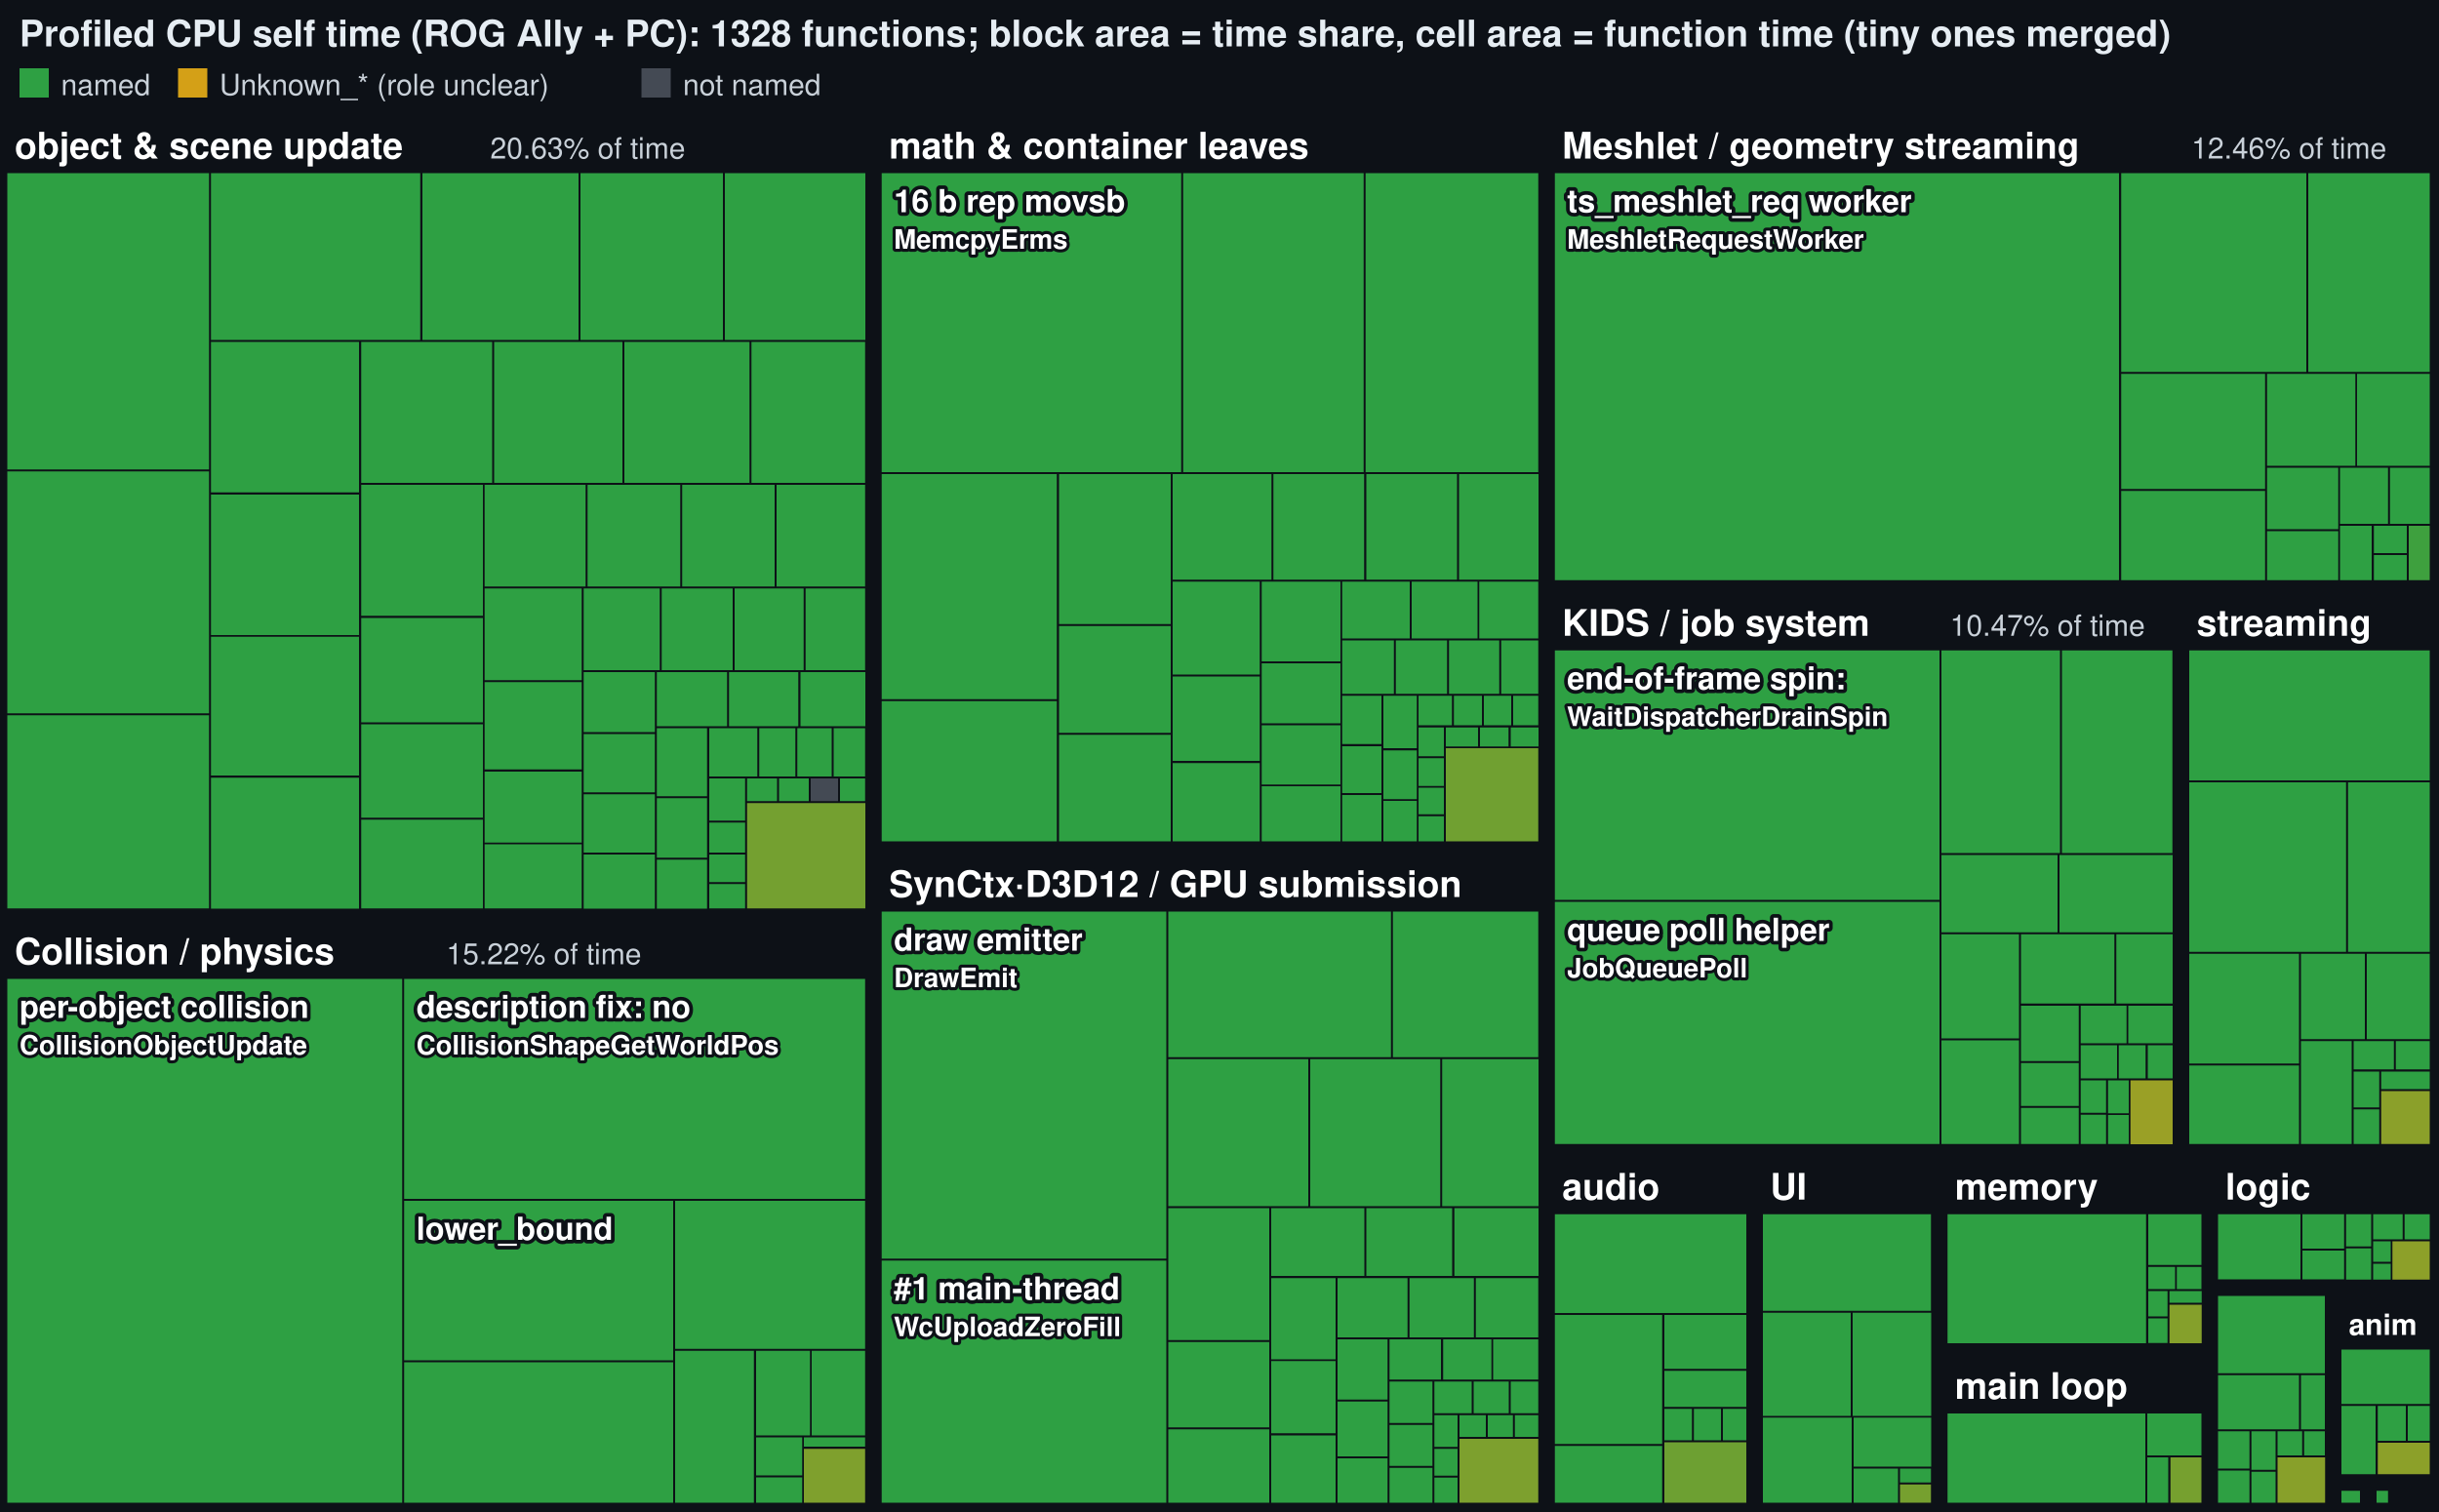
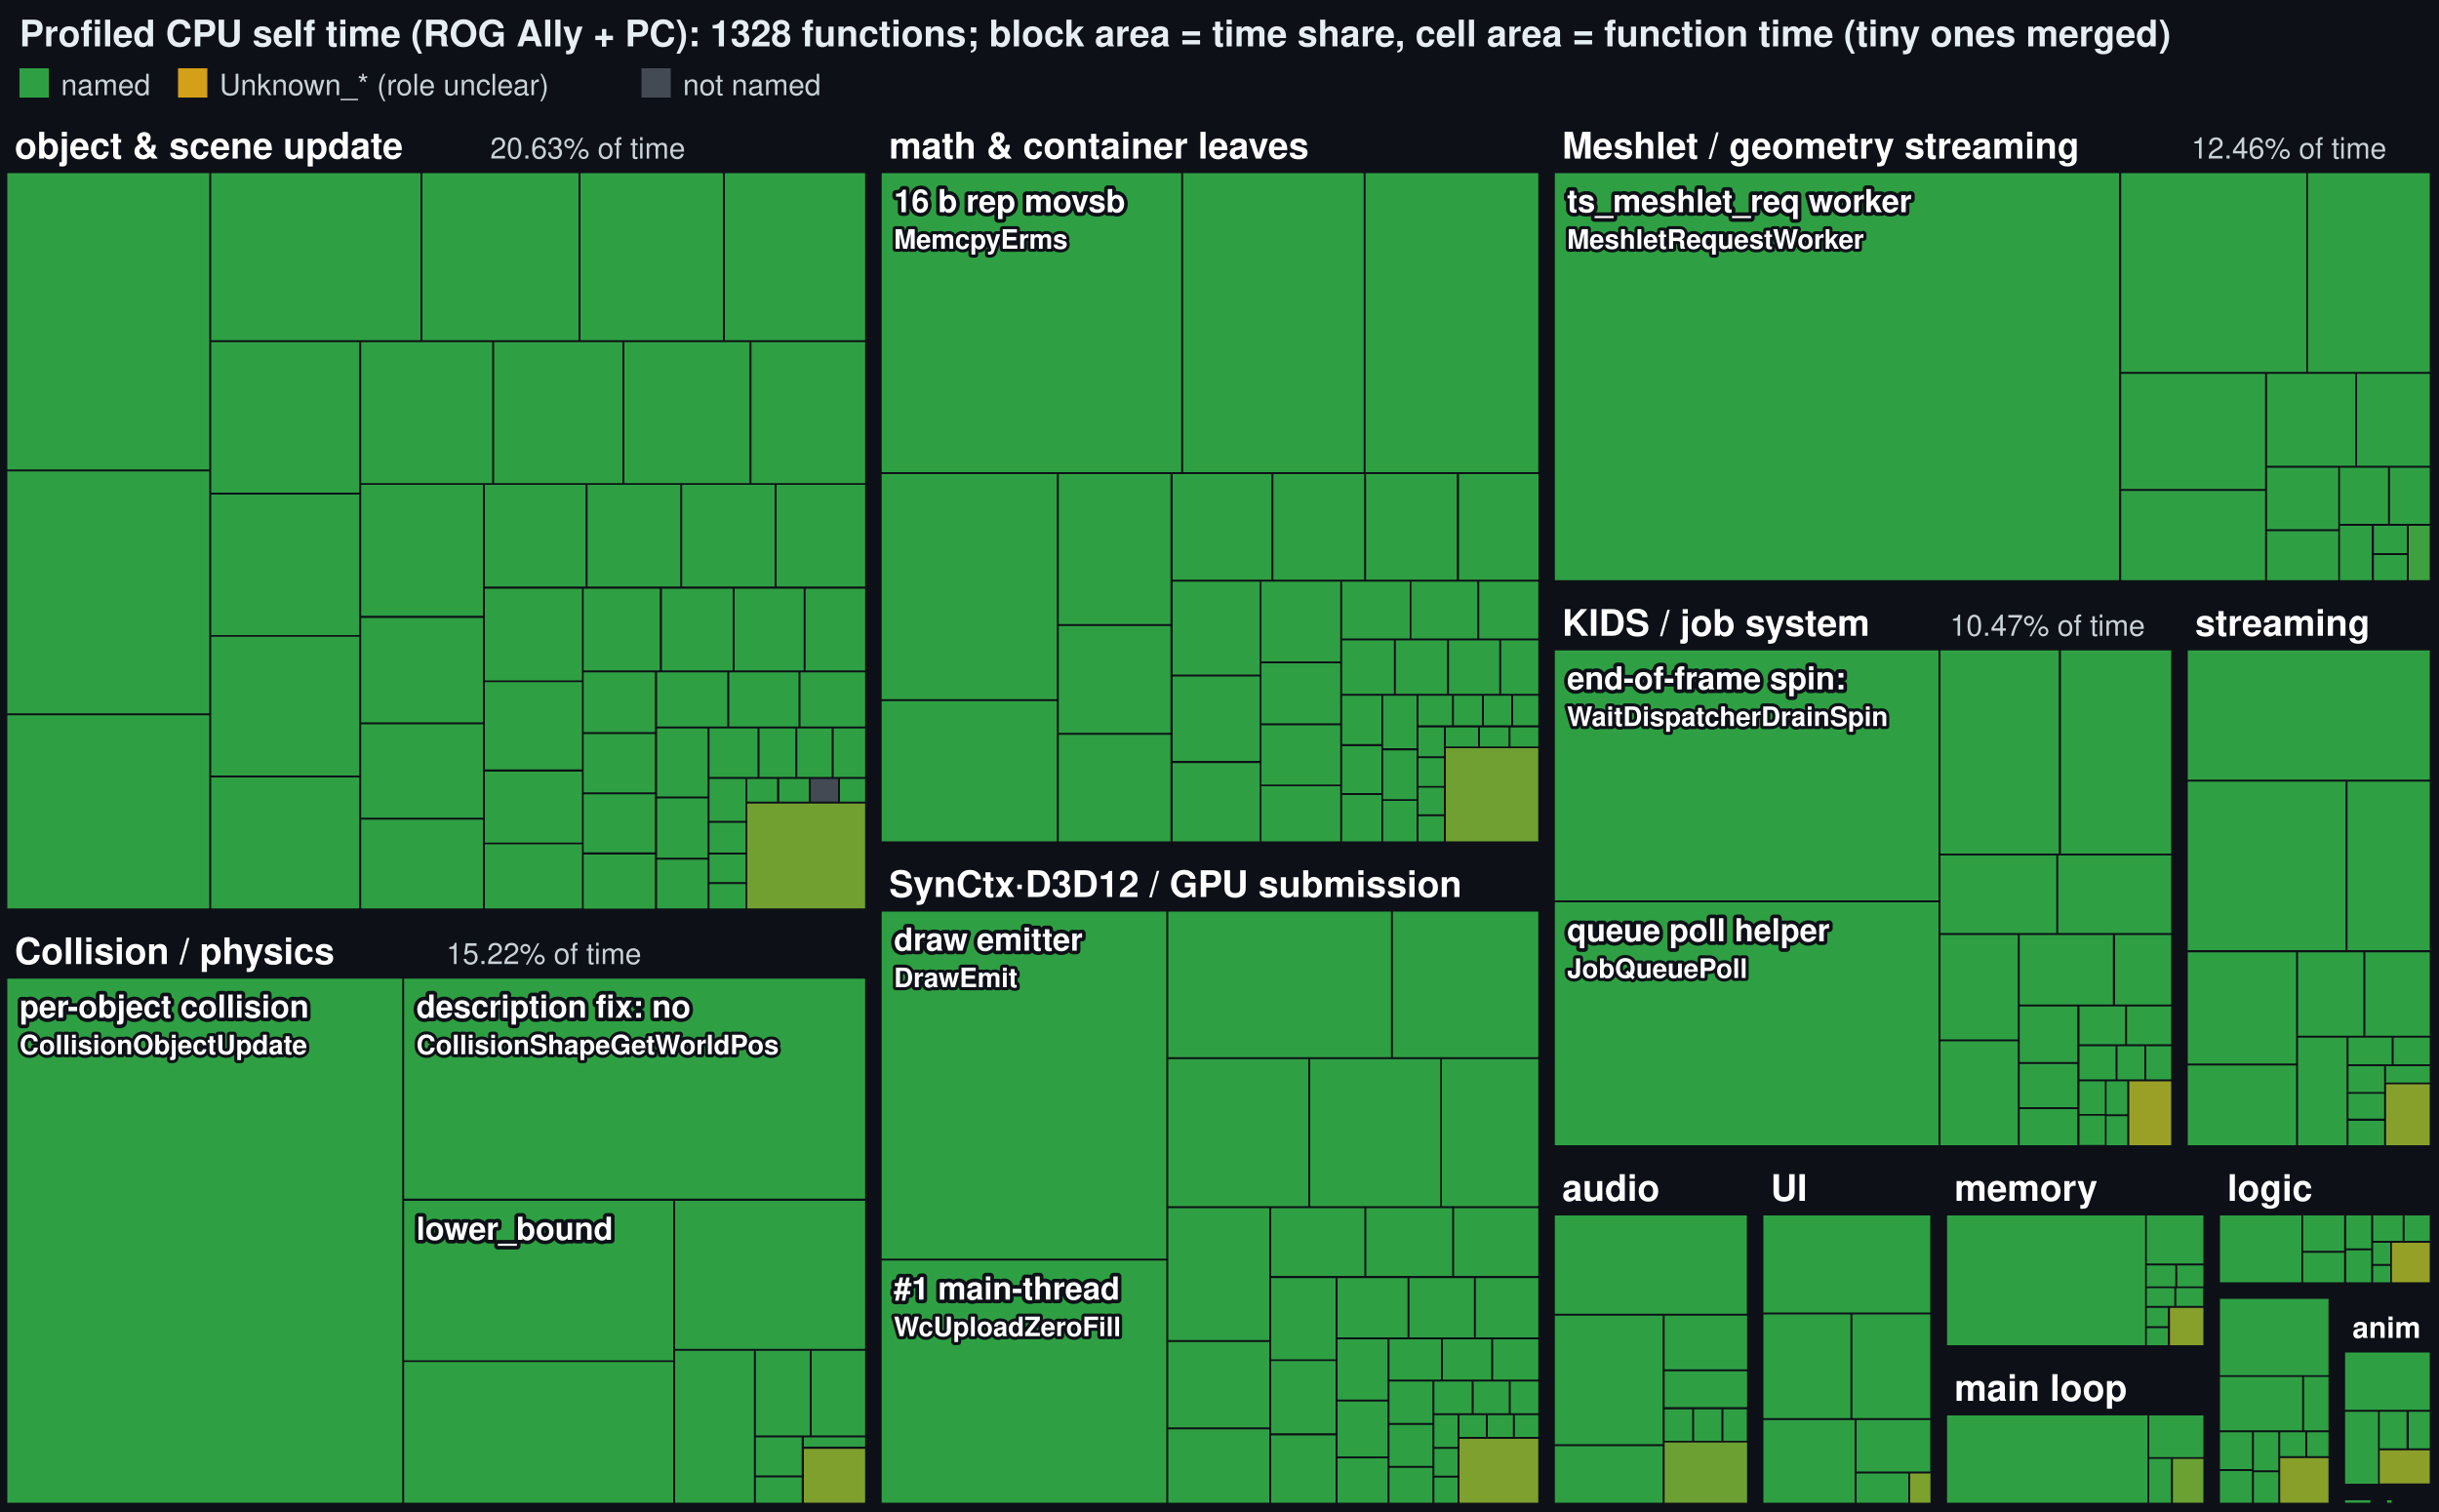
<svg xmlns="http://www.w3.org/2000/svg" viewBox="0 0 1000 620" style="width:100%;height:auto" font-family="Segoe UI,Helvetica,Arial,sans-serif">
  <rect width="100%" height="100%" fill="#0d1117" />
  <text x="8" y="19" fill="#e6edf3" font-size="15" font-weight="700">Profiled CPU self time (ROG Ally + PC): 1328 functions; block area = time share, cell area = function time (tiny ones merged)</text>
  <rect x="8" y="28" width="12" height="12" fill="#2ea043" />
  <text x="25" y="39" fill="#c9d1d9" font-size="12">named</text>
  <rect x="73" y="28" width="12" height="12" fill="#d4a017" />
  <text x="90" y="39" fill="#c9d1d9" font-size="12">Unknown_* (role unclear)</text>
  <rect x="263" y="28" width="12" height="12" fill="#444a54" />
  <text x="280" y="39" fill="#c9d1d9" font-size="12">not named</text>
  <rect x="637.5" y="71.0" width="231.3" height="166.9" fill="#2ea043" />
  <text x="642.5" y="87.0" fill="#fff" font-size="13" font-weight="600" stroke="#0d1117" stroke-width="3" stroke-linejoin="round" paint-order="stroke">ts_meshlet_req worker</text>
  <text x="642.5" y="102.0" fill="#fff" font-size="11" font-weight="600" stroke="#0d1117" stroke-width="2.5" stroke-linejoin="round" paint-order="stroke">MeshletRequestWorker</text>
  <rect x="869.7" y="71.0" width="75.9" height="81.5" fill="#2ea043" />
-   <rect x="946.4" y="71.0" width="49.8" height="81.5" fill="#2ea043" />
+   <rect x="946.3" y="71.0" width="49.9" height="81.5" fill="#2ea043" />
  <rect x="869.7" y="153.3" width="59.0" height="47.2" fill="#2ea043" />
  <rect x="869.7" y="201.3" width="59.0" height="36.6" fill="#2ea043" />
  <rect x="929.5" y="153.3" width="36.2" height="37.7" fill="#2ea043" />
  <rect x="966.4" y="153.3" width="29.8" height="37.7" fill="#2ea043" />
  <rect x="929.5" y="191.8" width="29.2" height="25.2" fill="#2ea043" />
  <rect x="929.5" y="217.8" width="29.2" height="20.1" fill="#2ea043" />
  <rect x="959.4" y="191.8" width="19.7" height="23.0" fill="#2ea043" />
  <rect x="979.9" y="191.8" width="16.3" height="23.0" fill="#2ea043" />
  <rect x="959.4" y="215.6" width="13.0" height="22.3" fill="#2ea043" />
  <rect x="973.3" y="215.6" width="13.5" height="11.2" fill="#2ea043" />
  <rect x="973.3" y="227.6" width="13.5" height="10.3" fill="#2ea043" />
  <rect x="987.6" y="215.6" width="8.6" height="22.3" fill="#3ea03e" />
  <text x="640.5" y="65.0" fill="#fff" font-size="15" font-weight="700" stroke="#0d1117" stroke-width="3" stroke-linejoin="round" paint-order="stroke">Meshlet / geometry streaming</text>
  <text x="898.5" y="65.0" fill="#c9d1d9" font-size="12" font-weight="400" stroke="#0d1117" stroke-width="3" stroke-linejoin="round" paint-order="stroke">12.46% of time</text>
-   <rect x="3.0" y="401.4" width="161.9" height="214.8" fill="#2ea043" />
-   <text x="8.0" y="417.4" fill="#fff" font-size="13" font-weight="600" stroke="#0d1117" stroke-width="3" stroke-linejoin="round" paint-order="stroke">per-object collision</text>
-   <text x="8.0" y="432.4" fill="#fff" font-size="11" font-weight="600" stroke="#0d1117" stroke-width="2.5" stroke-linejoin="round" paint-order="stroke">CollisionObjectUpdate</text>
-   <rect x="165.7" y="401.4" width="189.0" height="90.2" fill="#2ea043" />
-   <text x="170.7" y="417.4" fill="#fff" font-size="13" font-weight="600" stroke="#0d1117" stroke-width="3" stroke-linejoin="round" paint-order="stroke">description fix: no</text>
-   <text x="170.7" y="432.4" fill="#fff" font-size="11" font-weight="600" stroke="#0d1117" stroke-width="2.5" stroke-linejoin="round" paint-order="stroke">CollisionShapeGetWorldPos</text>
+   <rect x="3.0" y="401.3" width="161.9" height="214.9" fill="#2ea043" />
+   <text x="8.0" y="417.3" fill="#fff" font-size="13" font-weight="600" stroke="#0d1117" stroke-width="3" stroke-linejoin="round" paint-order="stroke">per-object collision</text>
+   <text x="8.0" y="432.3" fill="#fff" font-size="11" font-weight="600" stroke="#0d1117" stroke-width="2.5" stroke-linejoin="round" paint-order="stroke">CollisionObjectUpdate</text>
+   <rect x="165.7" y="401.3" width="189.0" height="90.2" fill="#2ea043" />
+   <text x="170.7" y="417.3" fill="#fff" font-size="13" font-weight="600" stroke="#0d1117" stroke-width="3" stroke-linejoin="round" paint-order="stroke">description fix: no</text>
+   <text x="170.7" y="432.3" fill="#fff" font-size="11" font-weight="600" stroke="#0d1117" stroke-width="2.5" stroke-linejoin="round" paint-order="stroke">CollisionShapeGetWorldPos</text>
  <rect x="165.7" y="492.4" width="110.3" height="65.4" fill="#2ea043" />
  <text x="170.7" y="508.4" fill="#fff" font-size="13" font-weight="600" stroke="#0d1117" stroke-width="3" stroke-linejoin="round" paint-order="stroke">lower_bound</text>
-   <rect x="165.7" y="558.6" width="110.3" height="57.6" fill="#2ea043" />
+   <rect x="165.7" y="558.5" width="110.3" height="57.7" fill="#2ea043" />
  <rect x="276.8" y="492.4" width="77.9" height="60.7" fill="#2ea043" />
  <rect x="276.8" y="553.9" width="32.3" height="62.3" fill="#2ea043" />
-   <rect x="310.0" y="553.9" width="22.1" height="34.7" fill="#2ea043" />
+   <rect x="309.9" y="553.9" width="22.1" height="34.7" fill="#2ea043" />
  <rect x="332.8" y="553.9" width="21.9" height="34.7" fill="#2ea043" />
-   <rect x="310.0" y="589.4" width="18.9" height="15.6" fill="#2ea043" />
-   <rect x="310.0" y="605.8" width="18.9" height="10.4" fill="#2ea043" />
+   <rect x="309.9" y="589.4" width="18.8" height="15.6" fill="#2ea043" />
+   <rect x="309.9" y="605.8" width="18.8" height="10.4" fill="#2ea043" />
  <rect x="329.6" y="589.4" width="25.1" height="3.8" fill="#2ea043" />
  <rect x="329.6" y="594.1" width="25.1" height="22.1" fill="#7fa02d" />
-   <text x="6.0" y="395.4" fill="#fff" font-size="15" font-weight="700" stroke="#0d1117" stroke-width="3" stroke-linejoin="round" paint-order="stroke">Collision / physics</text>
-   <text x="183.0" y="395.4" fill="#c9d1d9" font-size="12" font-weight="400" stroke="#0d1117" stroke-width="3" stroke-linejoin="round" paint-order="stroke">15.22% of time</text>
+   <text x="6.0" y="395.3" fill="#fff" font-size="15" font-weight="700" stroke="#0d1117" stroke-width="3" stroke-linejoin="round" paint-order="stroke">Collision / physics</text>
+   <text x="183.0" y="395.3" fill="#c9d1d9" font-size="12" font-weight="400" stroke="#0d1117" stroke-width="3" stroke-linejoin="round" paint-order="stroke">15.22% of time</text>
  <rect x="361.5" y="373.8" width="116.7" height="142.3" fill="#2ea043" />
  <text x="366.5" y="389.8" fill="#fff" font-size="13" font-weight="600" stroke="#0d1117" stroke-width="3" stroke-linejoin="round" paint-order="stroke">draw emitter</text>
  <text x="366.5" y="404.8" fill="#fff" font-size="11" font-weight="600" stroke="#0d1117" stroke-width="2.5" stroke-linejoin="round" paint-order="stroke">DrawEmit</text>
  <rect x="361.5" y="516.9" width="116.7" height="99.3" fill="#2ea043" />
  <text x="366.5" y="532.9" fill="#fff" font-size="13" font-weight="600" stroke="#0d1117" stroke-width="3" stroke-linejoin="round" paint-order="stroke">#1 main-thread</text>
  <text x="366.5" y="547.9" fill="#fff" font-size="11" font-weight="600" stroke="#0d1117" stroke-width="2.5" stroke-linejoin="round" paint-order="stroke">WcUploadZeroFill</text>
  <rect x="479.0" y="373.8" width="91.3" height="59.7" fill="#2ea043" />
  <rect x="571.1" y="373.8" width="59.6" height="59.7" fill="#2ea043" />
  <rect x="479.0" y="434.3" width="57.4" height="60.3" fill="#2ea043" />
  <rect x="537.2" y="434.3" width="53.3" height="60.3" fill="#2ea043" />
-   <rect x="591.3" y="434.3" width="39.5" height="60.3" fill="#2ea043" />
+   <rect x="591.2" y="434.3" width="39.5" height="60.3" fill="#2ea043" />
  <rect x="479.0" y="495.4" width="41.4" height="54.1" fill="#2ea043" />
  <rect x="479.0" y="550.3" width="41.4" height="35.0" fill="#2ea043" />
  <rect x="479.0" y="586.1" width="41.4" height="30.1" fill="#2ea043" />
  <rect x="521.2" y="495.4" width="38.2" height="27.8" fill="#2ea043" />
  <rect x="560.2" y="495.4" width="35.2" height="27.8" fill="#2ea043" />
-   <rect x="596.3" y="495.4" width="34.5" height="27.8" fill="#2ea043" />
+   <rect x="596.2" y="495.4" width="34.5" height="27.8" fill="#2ea043" />
  <rect x="521.2" y="524.1" width="26.4" height="33.3" fill="#2ea043" />
  <rect x="521.2" y="558.1" width="26.4" height="29.6" fill="#2ea043" />
  <rect x="521.2" y="588.6" width="26.4" height="27.6" fill="#2ea043" />
  <rect x="548.4" y="524.1" width="28.7" height="24.3" fill="#2ea043" />
  <rect x="577.9" y="524.1" width="26.4" height="24.3" fill="#2ea043" />
  <rect x="605.1" y="524.1" width="25.6" height="24.3" fill="#2ea043" />
  <rect x="548.4" y="549.2" width="20.5" height="24.7" fill="#2ea043" />
  <rect x="548.4" y="574.7" width="20.5" height="22.5" fill="#2ea043" />
  <rect x="548.4" y="598.0" width="20.5" height="18.2" fill="#2ea043" />
  <rect x="569.7" y="549.2" width="21.1" height="16.5" fill="#2ea043" />
-   <rect x="591.7" y="549.2" width="19.8" height="16.5" fill="#2ea043" />
+   <rect x="591.6" y="549.2" width="19.8" height="16.5" fill="#2ea043" />
  <rect x="612.2" y="549.2" width="18.5" height="16.5" fill="#2ea043" />
  <rect x="569.7" y="566.5" width="17.6" height="17.0" fill="#2ea043" />
  <rect x="569.7" y="584.3" width="17.6" height="16.8" fill="#2ea043" />
  <rect x="569.7" y="601.9" width="17.6" height="14.3" fill="#2ea043" />
  <rect x="588.1" y="566.5" width="15.3" height="13.0" fill="#2ea043" />
  <rect x="604.2" y="566.5" width="14.4" height="13.0" fill="#2ea043" />
  <rect x="619.4" y="566.5" width="11.3" height="13.0" fill="#2ea043" />
  <rect x="588.1" y="580.3" width="9.5" height="13.0" fill="#2ea043" />
  <rect x="588.1" y="594.1" width="9.5" height="11.0" fill="#2ea043" />
  <rect x="588.1" y="605.9" width="9.5" height="10.3" fill="#2ea043" />
  <rect x="598.4" y="580.3" width="10.8" height="8.9" fill="#2ea043" />
  <rect x="610.0" y="580.3" width="10.3" height="8.9" fill="#2ea043" />
  <rect x="621.1" y="580.3" width="9.6" height="8.9" fill="#2ea043" />
  <rect x="598.4" y="590.0" width="32.3" height="26.2" fill="#7da02e" />
  <text x="364.5" y="367.8" fill="#fff" font-size="15" font-weight="700" stroke="#0d1117" stroke-width="3" stroke-linejoin="round" paint-order="stroke">SynCtx·D3D12 / GPU submission</text>
-   <rect x="637.5" y="266.7" width="157.7" height="102.3" fill="#2ea043" />
+   <rect x="637.5" y="266.7" width="157.3" height="102.5" fill="#2ea043" />
  <text x="642.5" y="282.7" fill="#fff" font-size="13" font-weight="600" stroke="#0d1117" stroke-width="3" stroke-linejoin="round" paint-order="stroke">end-of-frame spin:</text>
  <text x="642.5" y="297.7" fill="#fff" font-size="11" font-weight="600" stroke="#0d1117" stroke-width="2.5" stroke-linejoin="round" paint-order="stroke">WaitDispatcherDrainSpin</text>
-   <rect x="637.5" y="369.8" width="157.7" height="99.3" fill="#2ea043" />
-   <text x="642.5" y="385.8" fill="#fff" font-size="13" font-weight="600" stroke="#0d1117" stroke-width="3" stroke-linejoin="round" paint-order="stroke">queue poll helper</text>
-   <text x="642.5" y="400.8" fill="#fff" font-size="11" font-weight="600" stroke="#0d1117" stroke-width="2.5" stroke-linejoin="round" paint-order="stroke">JobQueuePoll</text>
-   <rect x="796.0" y="266.7" width="48.6" height="83.1" fill="#2ea043" />
-   <rect x="845.4" y="266.7" width="45.3" height="83.1" fill="#2ea043" />
-   <rect x="796.0" y="350.6" width="47.6" height="31.7" fill="#2ea043" />
-   <rect x="844.4" y="350.6" width="46.4" height="31.7" fill="#2ea043" />
-   <rect x="796.0" y="383.1" width="31.8" height="42.7" fill="#2ea043" />
-   <rect x="796.0" y="426.6" width="31.8" height="42.5" fill="#2ea043" />
-   <rect x="828.6" y="383.1" width="38.3" height="28.4" fill="#2ea043" />
-   <rect x="867.7" y="383.1" width="23.1" height="28.4" fill="#2ea043" />
-   <rect x="828.6" y="412.4" width="23.7" height="22.7" fill="#2ea043" />
-   <rect x="828.6" y="435.9" width="23.7" height="17.6" fill="#2ea043" />
-   <rect x="828.6" y="454.3" width="23.7" height="14.8" fill="#2ea043" />
-   <rect x="853.1" y="412.4" width="18.8" height="15.4" fill="#2ea043" />
-   <rect x="872.6" y="412.4" width="18.2" height="15.4" fill="#2ea043" />
-   <rect x="853.1" y="428.6" width="14.9" height="13.6" fill="#2ea043" />
-   <rect x="868.7" y="428.6" width="11.0" height="13.6" fill="#2ea043" />
-   <rect x="880.6" y="428.6" width="10.2" height="13.6" fill="#2ea043" />
-   <rect x="853.1" y="443.0" width="10.4" height="13.3" fill="#2ea043" />
-   <rect x="853.1" y="457.1" width="10.4" height="12.0" fill="#2ea043" />
-   <rect x="864.3" y="443.0" width="8.5" height="13.5" fill="#2ea043" />
-   <rect x="864.3" y="457.2" width="8.5" height="11.9" fill="#2ea043" />
-   <rect x="873.5" y="443.0" width="17.3" height="26.2" fill="#9aa026" />
+   <rect x="637.5" y="370.0" width="157.3" height="99.6" fill="#2ea043" />
+   <text x="642.5" y="386.0" fill="#fff" font-size="13" font-weight="600" stroke="#0d1117" stroke-width="3" stroke-linejoin="round" paint-order="stroke">queue poll helper</text>
+   <text x="642.5" y="401.0" fill="#fff" font-size="11" font-weight="600" stroke="#0d1117" stroke-width="2.5" stroke-linejoin="round" paint-order="stroke">JobQueuePoll</text>
+   <rect x="795.6" y="266.7" width="48.5" height="83.3" fill="#2ea043" />
+   <rect x="845.0" y="266.7" width="45.2" height="83.3" fill="#2ea043" />
+   <rect x="795.6" y="350.8" width="47.5" height="31.8" fill="#2ea043" />
+   <rect x="843.9" y="350.8" width="46.3" height="31.8" fill="#2ea043" />
+   <rect x="795.6" y="383.4" width="31.7" height="42.8" fill="#2ea043" />
+   <rect x="795.6" y="427.0" width="31.7" height="42.6" fill="#2ea043" />
+   <rect x="828.1" y="383.4" width="38.2" height="28.5" fill="#2ea043" />
+   <rect x="867.2" y="383.4" width="23.0" height="28.5" fill="#2ea043" />
+   <rect x="828.1" y="412.7" width="23.6" height="22.8" fill="#2ea043" />
+   <rect x="828.1" y="436.3" width="23.6" height="17.7" fill="#2ea043" />
+   <rect x="828.1" y="454.8" width="23.6" height="14.8" fill="#2ea043" />
+   <rect x="852.6" y="412.7" width="18.7" height="15.5" fill="#2ea043" />
+   <rect x="872.1" y="412.7" width="18.1" height="15.5" fill="#2ea043" />
+   <rect x="852.6" y="429.0" width="14.8" height="13.6" fill="#2ea043" />
+   <rect x="868.2" y="429.0" width="11.0" height="13.6" fill="#2ea043" />
+   <rect x="880.0" y="429.0" width="10.2" height="13.6" fill="#2ea043" />
+   <rect x="852.6" y="443.4" width="10.4" height="13.4" fill="#2ea043" />
+   <rect x="852.6" y="457.5" width="10.4" height="12.0" fill="#2ea043" />
+   <rect x="863.7" y="443.4" width="8.5" height="13.5" fill="#2ea043" />
+   <rect x="863.7" y="457.7" width="8.5" height="11.9" fill="#2ea043" />
+   <rect x="873.0" y="443.4" width="17.2" height="26.2" fill="#9aa026" />
  <text x="640.5" y="260.7" fill="#fff" font-size="15" font-weight="700" stroke="#0d1117" stroke-width="3" stroke-linejoin="round" paint-order="stroke">KIDS / job system</text>
  <text x="799.5" y="260.7" fill="#c9d1d9" font-size="12" font-weight="400" stroke="#0d1117" stroke-width="3" stroke-linejoin="round" paint-order="stroke">10.47% of time</text>
  <rect x="361.5" y="71.0" width="122.8" height="122.6" fill="#2ea043" />
  <text x="366.5" y="87.0" fill="#fff" font-size="13" font-weight="600" stroke="#0d1117" stroke-width="3" stroke-linejoin="round" paint-order="stroke">16 b rep movsb</text>
  <text x="366.5" y="102.0" fill="#fff" font-size="11" font-weight="600" stroke="#0d1117" stroke-width="2.5" stroke-linejoin="round" paint-order="stroke">MemcpyErms</text>
  <rect x="485.1" y="71.0" width="74.0" height="122.6" fill="#2ea043" />
  <rect x="559.9" y="71.0" width="70.8" height="122.6" fill="#2ea043" />
  <rect x="361.5" y="194.4" width="71.8" height="92.3" fill="#2ea043" />
  <rect x="361.5" y="287.5" width="71.8" height="57.5" fill="#2ea043" />
-   <rect x="434.2" y="194.4" width="45.8" height="61.5" fill="#2ea043" />
-   <rect x="434.2" y="256.7" width="45.8" height="43.8" fill="#2ea043" />
-   <rect x="434.2" y="301.3" width="45.8" height="43.7" fill="#2ea043" />
+   <rect x="434.1" y="194.4" width="45.8" height="61.5" fill="#2ea043" />
+   <rect x="434.1" y="256.7" width="45.8" height="43.8" fill="#2ea043" />
+   <rect x="434.1" y="301.3" width="45.8" height="43.7" fill="#2ea043" />
  <rect x="480.8" y="194.4" width="40.5" height="43.3" fill="#2ea043" />
  <rect x="522.1" y="194.4" width="37.2" height="43.3" fill="#2ea043" />
-   <rect x="560.2" y="194.4" width="37.2" height="43.3" fill="#2ea043" />
+   <rect x="560.1" y="194.4" width="37.2" height="43.3" fill="#2ea043" />
  <rect x="598.2" y="194.4" width="32.6" height="43.3" fill="#2ea043" />
  <rect x="480.8" y="238.5" width="35.7" height="38.1" fill="#2ea043" />
  <rect x="480.8" y="277.4" width="35.7" height="34.6" fill="#2ea043" />
  <rect x="480.8" y="312.9" width="35.7" height="32.1" fill="#2ea043" />
-   <rect x="517.3" y="238.5" width="32.3" height="32.7" fill="#2ea043" />
-   <rect x="517.3" y="272.0" width="32.3" height="24.6" fill="#2ea043" />
-   <rect x="517.3" y="297.4" width="32.3" height="24.3" fill="#2ea043" />
-   <rect x="517.3" y="322.4" width="32.3" height="22.6" fill="#2ea043" />
+   <rect x="517.2" y="238.5" width="32.3" height="32.7" fill="#2ea043" />
+   <rect x="517.2" y="272.0" width="32.3" height="24.6" fill="#2ea043" />
+   <rect x="517.2" y="297.4" width="32.3" height="24.3" fill="#2ea043" />
+   <rect x="517.2" y="322.4" width="32.3" height="22.6" fill="#2ea043" />
  <rect x="550.3" y="238.5" width="27.7" height="23.3" fill="#2ea043" />
-   <rect x="578.8" y="238.5" width="27.0" height="23.3" fill="#2ea043" />
+   <rect x="578.7" y="238.5" width="27.0" height="23.3" fill="#2ea043" />
  <rect x="606.5" y="238.5" width="24.2" height="23.3" fill="#2ea043" />
  <rect x="550.3" y="262.6" width="21.2" height="21.9" fill="#2ea043" />
  <rect x="572.3" y="262.6" width="21.0" height="21.9" fill="#2ea043" />
  <rect x="594.1" y="262.6" width="20.6" height="21.9" fill="#2ea043" />
  <rect x="615.5" y="262.6" width="15.2" height="21.9" fill="#2ea043" />
  <rect x="550.3" y="285.3" width="16.1" height="19.8" fill="#2ea043" />
  <rect x="550.3" y="306.0" width="16.1" height="19.2" fill="#2ea043" />
  <rect x="550.3" y="326.0" width="16.1" height="19.0" fill="#2ea043" />
-   <rect x="567.2" y="285.3" width="13.7" height="21.5" fill="#2ea043" />
-   <rect x="567.2" y="307.7" width="13.7" height="20.0" fill="#2ea043" />
-   <rect x="567.2" y="328.4" width="13.7" height="16.6" fill="#2ea043" />
+   <rect x="567.1" y="285.3" width="13.7" height="21.5" fill="#2ea043" />
+   <rect x="567.1" y="307.7" width="13.7" height="20.0" fill="#2ea043" />
+   <rect x="567.1" y="328.4" width="13.7" height="16.6" fill="#2ea043" />
  <rect x="581.6" y="285.3" width="13.7" height="12.1" fill="#2ea043" />
  <rect x="596.1" y="285.3" width="11.5" height="12.1" fill="#2ea043" />
  <rect x="608.4" y="285.3" width="11.2" height="12.1" fill="#2ea043" />
  <rect x="620.4" y="285.3" width="10.3" height="12.1" fill="#2ea043" />
  <rect x="581.6" y="298.3" width="10.4" height="11.8" fill="#2ea043" />
  <rect x="581.6" y="310.9" width="10.4" height="11.4" fill="#2ea043" />
  <rect x="581.6" y="323.0" width="10.4" height="10.9" fill="#2ea043" />
  <rect x="581.6" y="334.7" width="10.4" height="10.3" fill="#2ea043" />
  <rect x="592.8" y="298.3" width="13.2" height="7.8" fill="#2ea043" />
  <rect x="606.8" y="298.3" width="11.7" height="7.8" fill="#2ea043" />
-   <rect x="619.4" y="298.3" width="11.4" height="7.8" fill="#2ea043" />
+   <rect x="619.3" y="298.3" width="11.4" height="7.8" fill="#2ea043" />
  <rect x="592.8" y="306.8" width="37.9" height="38.2" fill="#70a031" />
  <text x="364.5" y="65.0" fill="#fff" font-size="15" font-weight="700" stroke="#0d1117" stroke-width="3" stroke-linejoin="round" paint-order="stroke">math &amp; container leaves</text>
-   <rect x="3.0" y="71.0" width="82.7" height="121.5" fill="#2ea043" />
-   <rect x="3.0" y="193.3" width="82.7" height="99.2" fill="#2ea043" />
-   <rect x="3.0" y="293.3" width="82.7" height="79.2" fill="#2ea043" />
-   <rect x="86.5" y="71.0" width="85.8" height="68.4" fill="#2ea043" />
-   <rect x="173.2" y="71.0" width="64.0" height="68.4" fill="#2ea043" />
-   <rect x="238.0" y="71.0" width="58.4" height="68.4" fill="#2ea043" />
-   <rect x="297.2" y="71.0" width="57.6" height="68.4" fill="#2ea043" />
-   <rect x="86.5" y="140.2" width="60.7" height="61.7" fill="#2ea043" />
-   <rect x="86.5" y="202.8" width="60.7" height="57.6" fill="#2ea043" />
-   <rect x="86.5" y="261.1" width="60.7" height="56.9" fill="#2ea043" />
-   <rect x="86.5" y="318.9" width="60.7" height="53.7" fill="#2ea043" />
-   <rect x="148.1" y="140.2" width="53.7" height="57.8" fill="#2ea043" />
-   <rect x="202.6" y="140.2" width="52.6" height="57.8" fill="#2ea043" />
-   <rect x="256.0" y="140.2" width="51.3" height="57.8" fill="#2ea043" />
-   <rect x="308.1" y="140.2" width="46.6" height="57.8" fill="#2ea043" />
+   <rect x="3.0" y="71.0" width="82.8" height="121.5" fill="#2ea043" />
+   <rect x="3.0" y="193.3" width="82.8" height="99.2" fill="#2ea043" />
+   <rect x="3.0" y="293.3" width="82.8" height="79.2" fill="#2ea043" />
+   <rect x="86.6" y="71.0" width="85.8" height="68.5" fill="#2ea043" />
+   <rect x="173.2" y="71.0" width="64.0" height="68.5" fill="#2ea043" />
+   <rect x="238.0" y="71.0" width="58.4" height="68.5" fill="#2ea043" />
+   <rect x="297.2" y="71.0" width="57.5" height="68.5" fill="#2ea043" />
+   <rect x="86.6" y="140.3" width="60.7" height="61.7" fill="#2ea043" />
+   <rect x="86.6" y="202.8" width="60.7" height="57.6" fill="#2ea043" />
+   <rect x="86.6" y="261.1" width="60.7" height="56.9" fill="#2ea043" />
+   <rect x="86.6" y="318.8" width="60.7" height="53.7" fill="#2ea043" />
+   <rect x="148.1" y="140.3" width="53.7" height="57.8" fill="#2ea043" />
+   <rect x="202.6" y="140.3" width="52.6" height="57.8" fill="#2ea043" />
+   <rect x="256.0" y="140.3" width="51.3" height="57.8" fill="#2ea043" />
+   <rect x="308.1" y="140.3" width="46.6" height="57.8" fill="#2ea043" />
  <rect x="148.1" y="198.8" width="49.9" height="53.7" fill="#2ea043" />
  <rect x="148.1" y="253.4" width="49.9" height="42.8" fill="#2ea043" />
  <rect x="148.1" y="297.0" width="49.9" height="38.3" fill="#2ea043" />
  <rect x="148.1" y="336.1" width="49.9" height="36.4" fill="#2ea043" />
-   <rect x="198.7" y="198.8" width="41.4" height="41.7" fill="#2ea043" />
+   <rect x="198.8" y="198.8" width="41.3" height="41.7" fill="#2ea043" />
  <rect x="240.9" y="198.8" width="38.0" height="41.7" fill="#2ea043" />
  <rect x="279.7" y="198.8" width="37.9" height="41.7" fill="#2ea043" />
  <rect x="318.4" y="198.8" width="36.3" height="41.7" fill="#2ea043" />
-   <rect x="198.7" y="241.3" width="39.8" height="37.6" fill="#2ea043" />
-   <rect x="198.7" y="279.7" width="39.8" height="35.8" fill="#2ea043" />
-   <rect x="198.7" y="316.4" width="39.8" height="29.1" fill="#2ea043" />
-   <rect x="198.7" y="346.2" width="39.8" height="26.3" fill="#2ea043" />
-   <rect x="239.3" y="241.3" width="31.2" height="33.5" fill="#2ea043" />
-   <rect x="271.3" y="241.3" width="29.1" height="33.5" fill="#2ea043" />
-   <rect x="301.2" y="241.3" width="28.3" height="33.5" fill="#2ea043" />
-   <rect x="330.3" y="241.3" width="24.4" height="33.5" fill="#2ea043" />
-   <rect x="239.3" y="275.6" width="29.2" height="24.6" fill="#2ea043" />
+   <rect x="198.8" y="241.4" width="39.8" height="37.6" fill="#2ea043" />
+   <rect x="198.8" y="279.7" width="39.8" height="35.8" fill="#2ea043" />
+   <rect x="198.8" y="316.4" width="39.8" height="29.1" fill="#2ea043" />
+   <rect x="198.8" y="346.2" width="39.8" height="26.3" fill="#2ea043" />
+   <rect x="239.3" y="241.4" width="31.2" height="33.5" fill="#2ea043" />
+   <rect x="271.4" y="241.4" width="29.0" height="33.5" fill="#2ea043" />
+   <rect x="301.2" y="241.4" width="28.3" height="33.5" fill="#2ea043" />
+   <rect x="330.3" y="241.4" width="24.4" height="33.5" fill="#2ea043" />
+   <rect x="239.3" y="275.7" width="29.2" height="24.5" fill="#2ea043" />
  <rect x="239.3" y="301.0" width="29.2" height="23.9" fill="#2ea043" />
-   <rect x="239.3" y="325.7" width="29.2" height="23.9" fill="#2ea043" />
+   <rect x="239.3" y="325.7" width="29.2" height="23.8" fill="#2ea043" />
  <rect x="239.3" y="350.4" width="29.2" height="22.2" fill="#2ea043" />
-   <rect x="269.3" y="275.6" width="28.8" height="22.2" fill="#2ea043" />
-   <rect x="298.9" y="275.6" width="28.4" height="22.2" fill="#2ea043" />
-   <rect x="328.2" y="275.6" width="26.6" height="22.2" fill="#2ea043" />
-   <rect x="269.3" y="298.6" width="20.6" height="27.9" fill="#2ea043" />
-   <rect x="269.3" y="327.3" width="20.6" height="24.4" fill="#2ea043" />
-   <rect x="269.3" y="352.5" width="20.6" height="20.1" fill="#2ea043" />
-   <rect x="290.8" y="298.6" width="19.7" height="19.8" fill="#2ea043" />
-   <rect x="311.3" y="298.6" width="14.8" height="19.8" fill="#2ea043" />
-   <rect x="326.9" y="298.6" width="14.1" height="19.8" fill="#2ea043" />
-   <rect x="341.8" y="298.6" width="12.9" height="19.8" fill="#2ea043" />
-   <rect x="290.8" y="319.2" width="14.7" height="17.3" fill="#2ea043" />
-   <rect x="290.8" y="337.3" width="14.7" height="12.3" fill="#2ea043" />
-   <rect x="290.8" y="350.4" width="14.7" height="11.3" fill="#2ea043" />
-   <rect x="290.8" y="362.5" width="14.7" height="10.0" fill="#2ea043" />
-   <rect x="306.3" y="319.2" width="12.3" height="9.3" fill="#2ea043" />
-   <rect x="319.4" y="319.2" width="12.2" height="9.3" fill="#2ea043" />
-   <rect x="332.4" y="319.2" width="11.2" height="9.3" fill="#444a54" />
-   <rect x="344.4" y="319.2" width="10.3" height="9.3" fill="#2ea043" />
-   <rect x="306.3" y="329.3" width="48.5" height="43.2" fill="#74a030" />
+   <rect x="269.4" y="275.7" width="28.8" height="22.2" fill="#2ea043" />
+   <rect x="299.0" y="275.7" width="28.4" height="22.2" fill="#2ea043" />
+   <rect x="328.2" y="275.7" width="26.5" height="22.2" fill="#2ea043" />
+   <rect x="269.4" y="298.7" width="20.7" height="27.9" fill="#2ea043" />
+   <rect x="269.4" y="327.4" width="20.7" height="24.3" fill="#2ea043" />
+   <rect x="269.4" y="352.5" width="20.7" height="20.0" fill="#2ea043" />
+   <rect x="290.9" y="298.7" width="19.7" height="19.9" fill="#2ea043" />
+   <rect x="311.4" y="298.7" width="14.7" height="19.9" fill="#2ea043" />
+   <rect x="326.9" y="298.7" width="14.1" height="19.9" fill="#2ea043" />
+   <rect x="341.8" y="298.7" width="12.9" height="19.9" fill="#2ea043" />
+   <rect x="290.9" y="319.4" width="14.8" height="17.2" fill="#2ea043" />
+   <rect x="290.9" y="337.4" width="14.8" height="12.2" fill="#2ea043" />
+   <rect x="290.9" y="350.4" width="14.8" height="11.3" fill="#2ea043" />
+   <rect x="290.9" y="362.5" width="14.8" height="10.0" fill="#2ea043" />
+   <rect x="306.4" y="319.4" width="12.2" height="9.3" fill="#2ea043" />
+   <rect x="319.5" y="319.4" width="12.1" height="9.3" fill="#2ea043" />
+   <rect x="332.4" y="319.4" width="11.2" height="9.3" fill="#444a54" />
+   <rect x="344.4" y="319.4" width="10.3" height="9.3" fill="#2ea043" />
+   <rect x="306.4" y="329.5" width="48.3" height="43.0" fill="#72a030" />
  <text x="6.0" y="65.0" fill="#fff" font-size="15" font-weight="700" stroke="#0d1117" stroke-width="3" stroke-linejoin="round" paint-order="stroke">object &amp; scene update</text>
  <text x="201.0" y="65.0" fill="#c9d1d9" font-size="12" font-weight="400" stroke="#0d1117" stroke-width="3" stroke-linejoin="round" paint-order="stroke">20.63% of time</text>
-   <rect x="798.5" y="497.9" width="81.4" height="52.9" fill="#2ea043" />
-   <rect x="880.8" y="497.9" width="21.8" height="20.8" fill="#2ea043" />
-   <rect x="880.8" y="519.5" width="11.0" height="9.1" fill="#2ea043" />
-   <rect x="892.5" y="519.5" width="10.1" height="9.1" fill="#2ea043" />
-   <rect x="880.8" y="529.4" width="7.9" height="10.4" fill="#2ea043" />
-   <rect x="880.8" y="540.6" width="7.9" height="10.1" fill="#2ea043" />
-   <rect x="889.5" y="529.4" width="13.2" height="4.8" fill="#2ea043" />
-   <rect x="889.5" y="535.0" width="13.2" height="15.8" fill="#85a02b" />
-   <text x="801.5" y="491.9" fill="#fff" font-size="15" font-weight="700" stroke="#0d1117" stroke-width="3" stroke-linejoin="round" paint-order="stroke">memory</text>
-   <rect x="897.6" y="266.7" width="98.6" height="53.3" fill="#2ea043" />
-   <rect x="897.6" y="320.8" width="64.3" height="69.5" fill="#2ea043" />
-   <rect x="962.7" y="320.8" width="33.5" height="69.5" fill="#2ea043" />
-   <rect x="897.6" y="391.1" width="45.0" height="45.0" fill="#2ea043" />
-   <rect x="897.6" y="436.9" width="45.0" height="32.2" fill="#2ea043" />
-   <rect x="943.4" y="391.1" width="26.2" height="35.0" fill="#2ea043" />
-   <rect x="970.4" y="391.1" width="25.8" height="35.0" fill="#2ea043" />
-   <rect x="943.4" y="426.9" width="20.8" height="42.2" fill="#2ea043" />
-   <rect x="965.0" y="426.9" width="16.5" height="11.6" fill="#2ea043" />
-   <rect x="982.3" y="426.9" width="13.9" height="11.6" fill="#2ea043" />
-   <rect x="965.0" y="439.4" width="10.5" height="14.7" fill="#2ea043" />
-   <rect x="965.0" y="454.9" width="10.5" height="14.2" fill="#2ea043" />
-   <rect x="976.3" y="439.4" width="19.9" height="7.2" fill="#2ea043" />
-   <rect x="976.3" y="447.4" width="19.9" height="21.7" fill="#8ba02a" />
-   <text x="900.6" y="260.7" fill="#fff" font-size="15" font-weight="700" stroke="#0d1117" stroke-width="3" stroke-linejoin="round" paint-order="stroke">streaming</text>
-   <rect x="798.5" y="579.6" width="81.1" height="36.6" fill="#2ea043" />
-   <rect x="880.4" y="579.6" width="22.2" height="17.2" fill="#2ea043" />
-   <rect x="880.4" y="597.6" width="8.6" height="18.6" fill="#2ea043" />
-   <rect x="889.9" y="597.6" width="12.7" height="18.6" fill="#76a02f" />
-   <text x="801.5" y="573.6" fill="#fff" font-size="15" font-weight="700" stroke="#0d1117" stroke-width="3" stroke-linejoin="round" paint-order="stroke">main loop</text>
-   <rect x="637.5" y="497.9" width="78.5" height="40.5" fill="#2ea043" />
-   <rect x="637.5" y="539.2" width="44.0" height="52.9" fill="#2ea043" />
-   <rect x="637.5" y="592.9" width="44.0" height="23.3" fill="#2ea043" />
-   <rect x="682.4" y="539.2" width="33.6" height="22.1" fill="#2ea043" />
-   <rect x="682.4" y="562.1" width="33.6" height="14.8" fill="#2ea043" />
-   <rect x="682.4" y="577.7" width="11.3" height="12.9" fill="#2ea043" />
-   <rect x="694.5" y="577.7" width="11.1" height="12.9" fill="#2ea043" />
-   <rect x="706.4" y="577.7" width="9.6" height="12.9" fill="#2ea043" />
-   <rect x="682.4" y="591.4" width="33.6" height="24.8" fill="#6da032" />
-   <text x="640.5" y="491.9" fill="#fff" font-size="15" font-weight="700" stroke="#0d1117" stroke-width="3" stroke-linejoin="round" paint-order="stroke">audio</text>
-   <rect x="722.8" y="497.9" width="68.9" height="39.6" fill="#2ea043" />
-   <rect x="722.8" y="538.3" width="36.0" height="42.3" fill="#2ea043" />
-   <rect x="759.6" y="538.3" width="32.2" height="42.3" fill="#2ea043" />
-   <rect x="722.8" y="581.3" width="36.4" height="34.9" fill="#2ea043" />
-   <rect x="760.0" y="581.3" width="31.8" height="20.1" fill="#2ea043" />
-   <rect x="760.0" y="602.2" width="18.2" height="14.0" fill="#2ea043" />
-   <rect x="779.0" y="602.2" width="12.7" height="5.7" fill="#2ea043" />
-   <rect x="779.0" y="608.7" width="12.7" height="7.5" fill="#76a02f" />
-   <text x="725.8" y="491.9" fill="#fff" font-size="15" font-weight="700" stroke="#0d1117" stroke-width="3" stroke-linejoin="round" paint-order="stroke">UI</text>
-   <rect x="909.4" y="497.9" width="33.8" height="26.7" fill="#2ea043" />
-   <rect x="944.0" y="497.9" width="17.1" height="14.1" fill="#2ea043" />
-   <rect x="944.0" y="512.8" width="17.1" height="11.8" fill="#2ea043" />
-   <rect x="961.9" y="497.9" width="10.3" height="13.2" fill="#2ea043" />
-   <rect x="961.9" y="511.9" width="10.3" height="12.8" fill="#2ea043" />
-   <rect x="973.0" y="497.9" width="12.1" height="10.3" fill="#2ea043" />
-   <rect x="985.9" y="497.9" width="10.3" height="10.3" fill="#2ea043" />
-   <rect x="973.0" y="509.0" width="7.2" height="8.4" fill="#2ea043" />
-   <rect x="973.0" y="518.2" width="7.2" height="6.5" fill="#2ea043" />
-   <rect x="980.9" y="509.0" width="15.3" height="15.7" fill="#8da029" />
-   <text x="912.4" y="491.9" fill="#fff" font-size="15" font-weight="700" stroke="#0d1117" stroke-width="3" stroke-linejoin="round" paint-order="stroke">logic</text>
-   <rect x="909.4" y="531.4" width="43.8" height="31.7" fill="#2ea043" />
-   <rect x="909.4" y="563.9" width="33.2" height="22.2" fill="#2ea043" />
-   <rect x="943.4" y="563.9" width="9.8" height="22.2" fill="#2ea043" />
-   <rect x="909.4" y="586.9" width="12.9" height="15.3" fill="#2ea043" />
-   <rect x="909.4" y="603.0" width="12.9" height="13.2" fill="#2ea043" />
-   <rect x="923.1" y="586.9" width="9.9" height="15.8" fill="#2ea043" />
-   <rect x="923.1" y="603.5" width="9.9" height="12.7" fill="#2ea043" />
-   <rect x="933.8" y="586.9" width="10.1" height="9.9" fill="#2ea043" />
-   <rect x="944.7" y="586.9" width="8.5" height="9.9" fill="#2ea043" />
-   <rect x="933.8" y="597.6" width="19.5" height="18.6" fill="#88a02a" />
-   <rect x="960.0" y="553.4" width="36.2" height="22.3" fill="#2ea043" />
-   <rect x="960.0" y="576.5" width="14.0" height="28.0" fill="#2ea043" />
-   <rect x="974.9" y="576.5" width="11.5" height="14.3" fill="#2ea043" />
-   <rect x="987.2" y="576.5" width="9.0" height="14.3" fill="#2ea043" />
-   <rect x="974.9" y="591.6" width="21.3" height="12.9" fill="#8ca029" />
-   <text x="963.0" y="547.4" fill="#fff" font-size="12" font-weight="700" stroke="#0d1117" stroke-width="3" stroke-linejoin="round" paint-order="stroke">anim</text>
-   <rect x="960.0" y="611.3" width="7.6" height="4.9" fill="#2ea043" />
-   <rect x="974.4" y="611.3" width="4.7" height="4.9" fill="#2ea043" />
+   <rect x="798.3" y="498.4" width="81.2" height="53.2" fill="#2ea043" />
+   <rect x="880.2" y="498.4" width="23.2" height="19.7" fill="#2ea043" />
+   <rect x="880.2" y="518.9" width="11.7" height="8.6" fill="#2ea043" />
+   <rect x="892.7" y="518.9" width="10.7" height="8.6" fill="#2ea043" />
+   <rect x="880.2" y="528.2" width="11.3" height="7.3" fill="#2ea043" />
+   <rect x="892.3" y="528.2" width="11.0" height="7.3" fill="#2ea043" />
+   <rect x="880.2" y="536.3" width="8.6" height="7.5" fill="#2ea043" />
+   <rect x="880.2" y="544.6" width="8.6" height="7.0" fill="#2ea043" />
+   <rect x="889.7" y="536.3" width="13.7" height="15.3" fill="#86a02b" />
+   <text x="801.3" y="492.4" fill="#fff" font-size="15" font-weight="700" stroke="#0d1117" stroke-width="3" stroke-linejoin="round" paint-order="stroke">memory</text>
+   <rect x="897.0" y="266.7" width="99.2" height="53.0" fill="#2ea043" />
+   <rect x="897.0" y="320.5" width="64.7" height="69.1" fill="#2ea043" />
+   <rect x="962.5" y="320.5" width="33.7" height="69.1" fill="#2ea043" />
+   <rect x="897.0" y="390.5" width="44.4" height="45.6" fill="#2ea043" />
+   <rect x="897.0" y="436.9" width="44.4" height="32.7" fill="#2ea043" />
+   <rect x="942.2" y="390.5" width="26.8" height="34.2" fill="#2ea043" />
+   <rect x="969.8" y="390.5" width="26.4" height="34.2" fill="#2ea043" />
+   <rect x="942.2" y="425.5" width="19.9" height="44.1" fill="#2ea043" />
+   <rect x="962.9" y="425.5" width="17.7" height="10.9" fill="#2ea043" />
+   <rect x="981.4" y="425.5" width="14.8" height="10.9" fill="#2ea043" />
+   <rect x="962.9" y="437.2" width="14.6" height="10.6" fill="#2ea043" />
+   <rect x="962.9" y="448.5" width="14.6" height="10.2" fill="#2ea043" />
+   <rect x="962.9" y="459.6" width="14.6" height="10.0" fill="#2ea043" />
+   <rect x="978.3" y="437.2" width="17.9" height="6.7" fill="#2ea043" />
+   <rect x="978.3" y="444.6" width="17.9" height="25.0" fill="#87a02b" />
+   <text x="900.0" y="260.7" fill="#fff" font-size="15" font-weight="700" stroke="#0d1117" stroke-width="3" stroke-linejoin="round" paint-order="stroke">streaming</text>
+   <rect x="798.3" y="580.4" width="82.2" height="35.8" fill="#2ea043" />
+   <rect x="881.2" y="580.4" width="22.2" height="17.1" fill="#2ea043" />
+   <rect x="881.2" y="598.2" width="8.9" height="18.0" fill="#2ea043" />
+   <rect x="890.9" y="598.2" width="12.5" height="18.0" fill="#6ba032" />
+   <text x="801.3" y="574.4" fill="#fff" font-size="15" font-weight="700" stroke="#0d1117" stroke-width="3" stroke-linejoin="round" paint-order="stroke">main loop</text>
+   <rect x="637.5" y="498.4" width="78.7" height="40.3" fill="#2ea043" />
+   <rect x="637.5" y="539.5" width="44.2" height="52.7" fill="#2ea043" />
+   <rect x="637.5" y="593.0" width="44.2" height="23.2" fill="#2ea043" />
+   <rect x="682.5" y="539.5" width="33.8" height="22.0" fill="#2ea043" />
+   <rect x="682.5" y="562.3" width="33.8" height="14.7" fill="#2ea043" />
+   <rect x="682.5" y="577.9" width="11.3" height="12.9" fill="#2ea043" />
+   <rect x="694.6" y="577.9" width="11.2" height="12.9" fill="#2ea043" />
+   <rect x="706.6" y="577.9" width="9.6" height="12.9" fill="#2ea043" />
+   <rect x="682.5" y="591.5" width="33.8" height="24.7" fill="#6da032" />
+   <text x="640.5" y="492.4" fill="#fff" font-size="15" font-weight="700" stroke="#0d1117" stroke-width="3" stroke-linejoin="round" paint-order="stroke">audio</text>
+   <rect x="723.0" y="498.4" width="68.4" height="39.8" fill="#2ea043" />
+   <rect x="723.0" y="539.0" width="35.7" height="42.5" fill="#2ea043" />
+   <rect x="759.5" y="539.0" width="31.9" height="42.5" fill="#2ea043" />
+   <rect x="723.0" y="582.3" width="37.4" height="33.9" fill="#2ea043" />
+   <rect x="761.2" y="582.3" width="30.2" height="21.1" fill="#2ea043" />
+   <rect x="761.2" y="604.2" width="21.2" height="12.0" fill="#2ea043" />
+   <rect x="783.2" y="604.2" width="8.3" height="12.0" fill="#7ea02d" />
+   <text x="726.0" y="492.4" fill="#fff" font-size="15" font-weight="700" stroke="#0d1117" stroke-width="3" stroke-linejoin="round" paint-order="stroke">UI</text>
+   <rect x="910.2" y="498.4" width="33.4" height="27.4" fill="#2ea043" />
+   <rect x="944.3" y="498.4" width="16.8" height="14.5" fill="#2ea043" />
+   <rect x="944.3" y="513.7" width="16.8" height="12.1" fill="#2ea043" />
+   <rect x="962.0" y="498.4" width="10.2" height="13.5" fill="#2ea043" />
+   <rect x="962.0" y="512.7" width="10.2" height="13.1" fill="#2ea043" />
+   <rect x="973.0" y="498.4" width="12.1" height="10.4" fill="#2ea043" />
+   <rect x="985.9" y="498.4" width="10.3" height="10.4" fill="#2ea043" />
+   <rect x="973.0" y="509.6" width="7.0" height="8.7" fill="#2ea043" />
+   <rect x="973.0" y="519.1" width="7.0" height="6.7" fill="#2ea043" />
+   <rect x="980.7" y="509.6" width="15.5" height="16.2" fill="#95a027" />
+   <text x="913.2" y="492.4" fill="#fff" font-size="15" font-weight="700" stroke="#0d1117" stroke-width="3" stroke-linejoin="round" paint-order="stroke">logic</text>
+   <rect x="910.2" y="532.6" width="44.5" height="31.3" fill="#2ea043" />
+   <rect x="910.2" y="564.6" width="33.7" height="21.9" fill="#2ea043" />
+   <rect x="944.7" y="564.6" width="10.0" height="21.9" fill="#2ea043" />
+   <rect x="910.2" y="587.3" width="13.1" height="15.1" fill="#2ea043" />
+   <rect x="910.2" y="603.2" width="13.1" height="13.0" fill="#2ea043" />
+   <rect x="924.1" y="587.3" width="10.0" height="15.6" fill="#2ea043" />
+   <rect x="924.1" y="603.7" width="10.0" height="12.5" fill="#2ea043" />
+   <rect x="934.9" y="587.3" width="10.3" height="9.8" fill="#2ea043" />
+   <rect x="946.0" y="587.3" width="8.7" height="9.8" fill="#2ea043" />
+   <rect x="934.9" y="597.9" width="19.8" height="18.3" fill="#88a02a" />
+   <rect x="961.5" y="554.6" width="34.7" height="23.5" fill="#2ea043" />
+   <rect x="961.5" y="578.9" width="13.5" height="29.5" fill="#2ea043" />
+   <rect x="975.7" y="578.9" width="11.0" height="15.0" fill="#2ea043" />
+   <rect x="987.6" y="578.9" width="8.6" height="15.0" fill="#2ea043" />
+   <rect x="975.7" y="594.7" width="20.5" height="13.6" fill="#8ca029" />
+   <text x="964.5" y="548.6" fill="#fff" font-size="12" font-weight="700" stroke="#0d1117" stroke-width="3" stroke-linejoin="round" paint-order="stroke">anim</text>
+   <rect x="961.5" y="615.2" width="10.4" height="1.0" fill="#2ea043" />
+   <rect x="978.7" y="615.2" width="1.9" height="1.0" fill="#2ea043" />
</svg>
